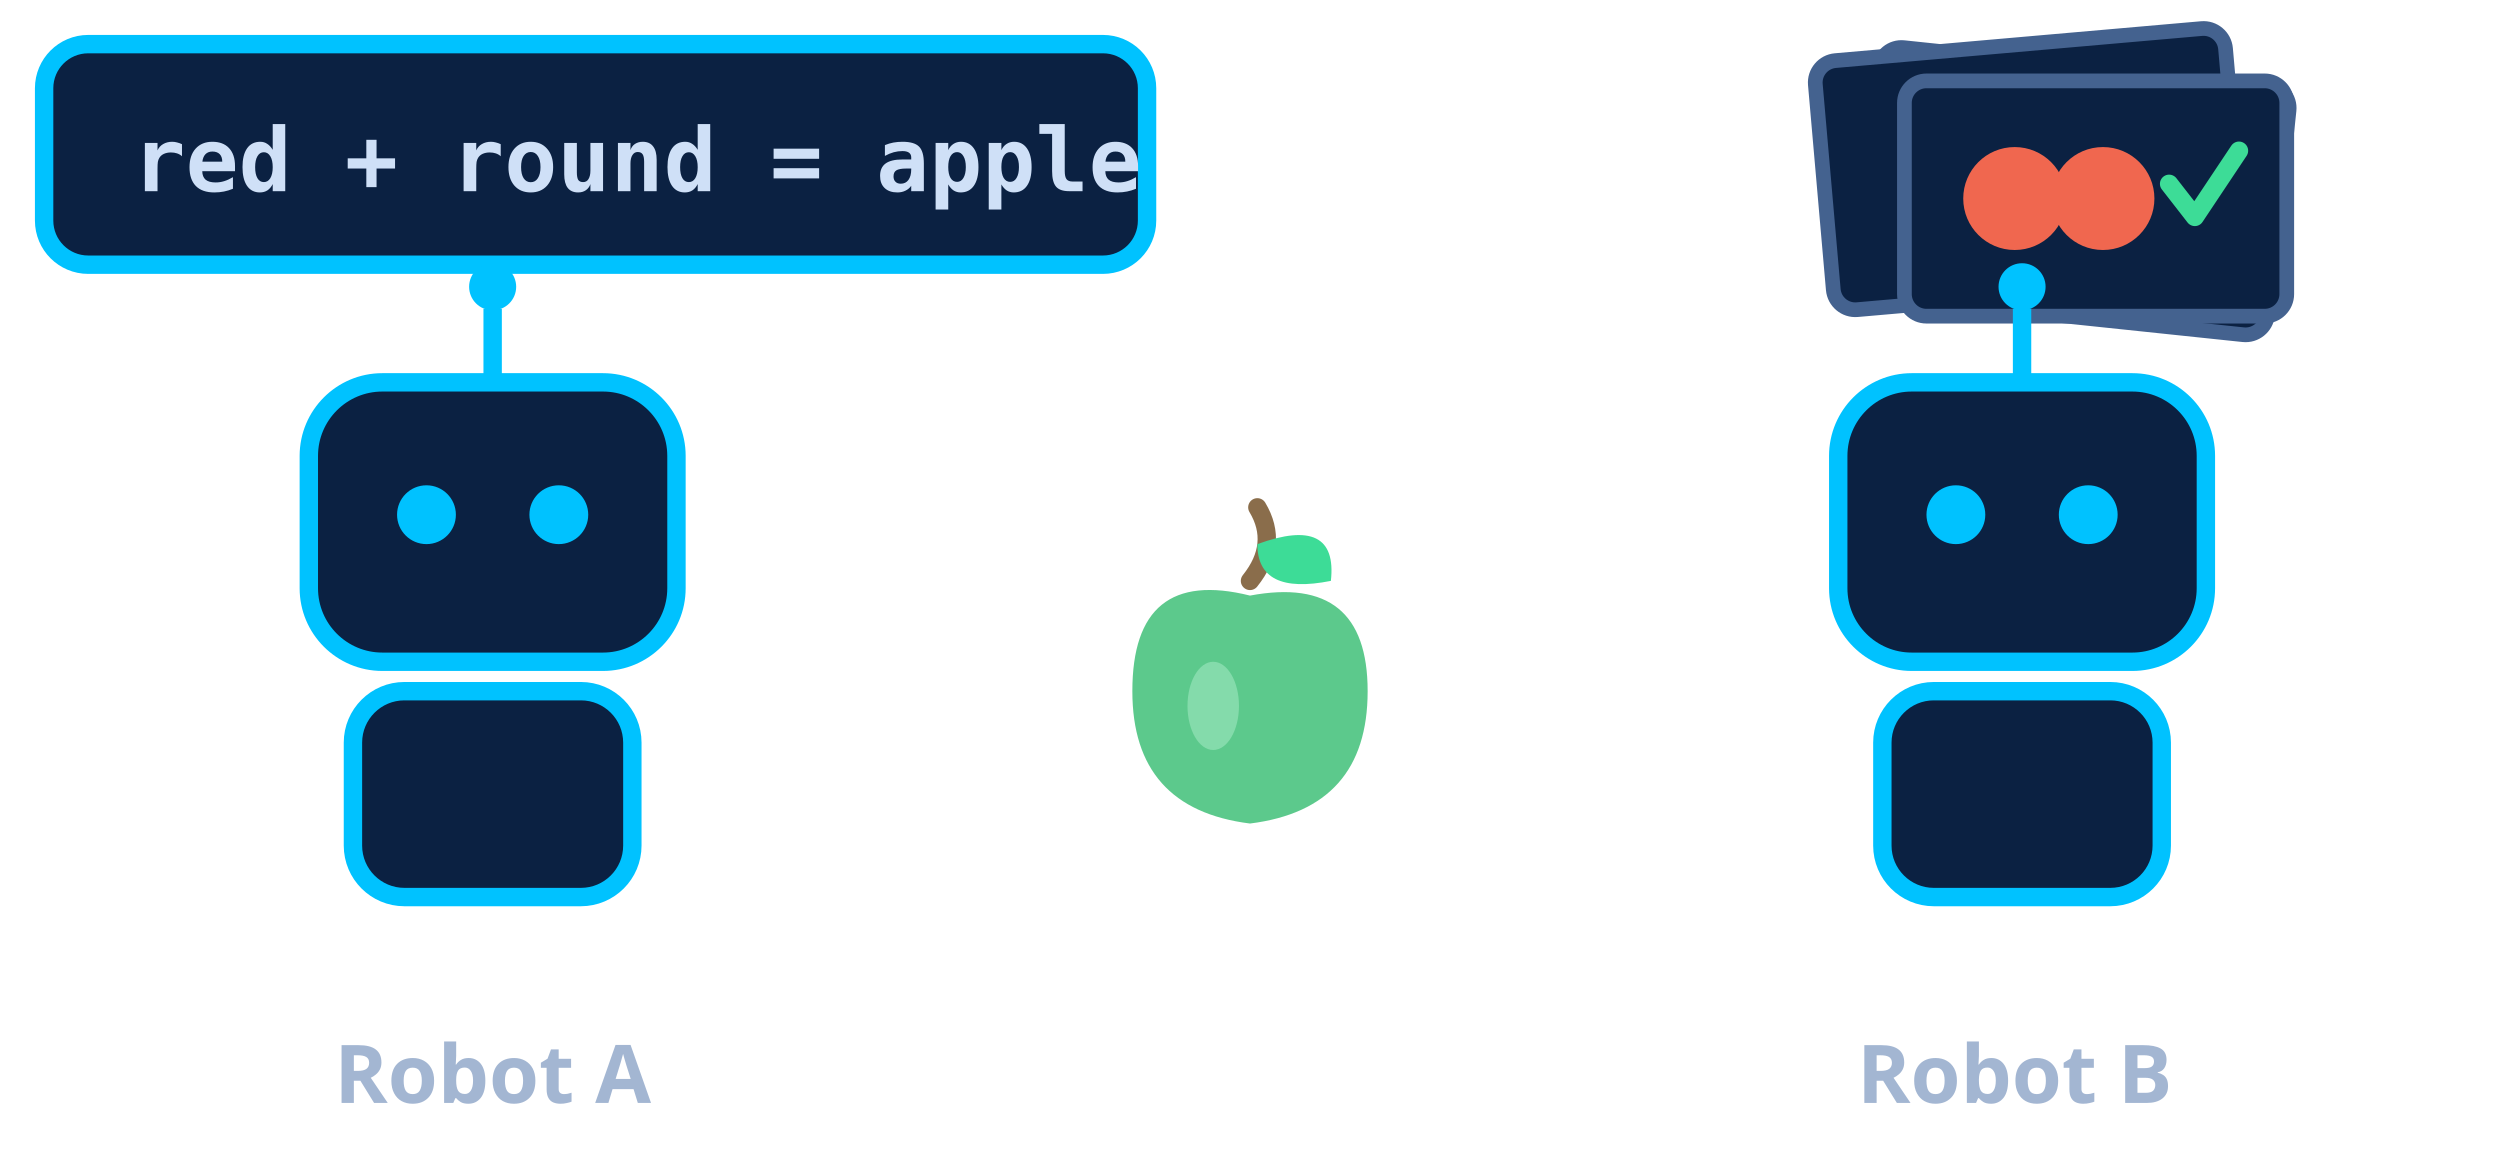
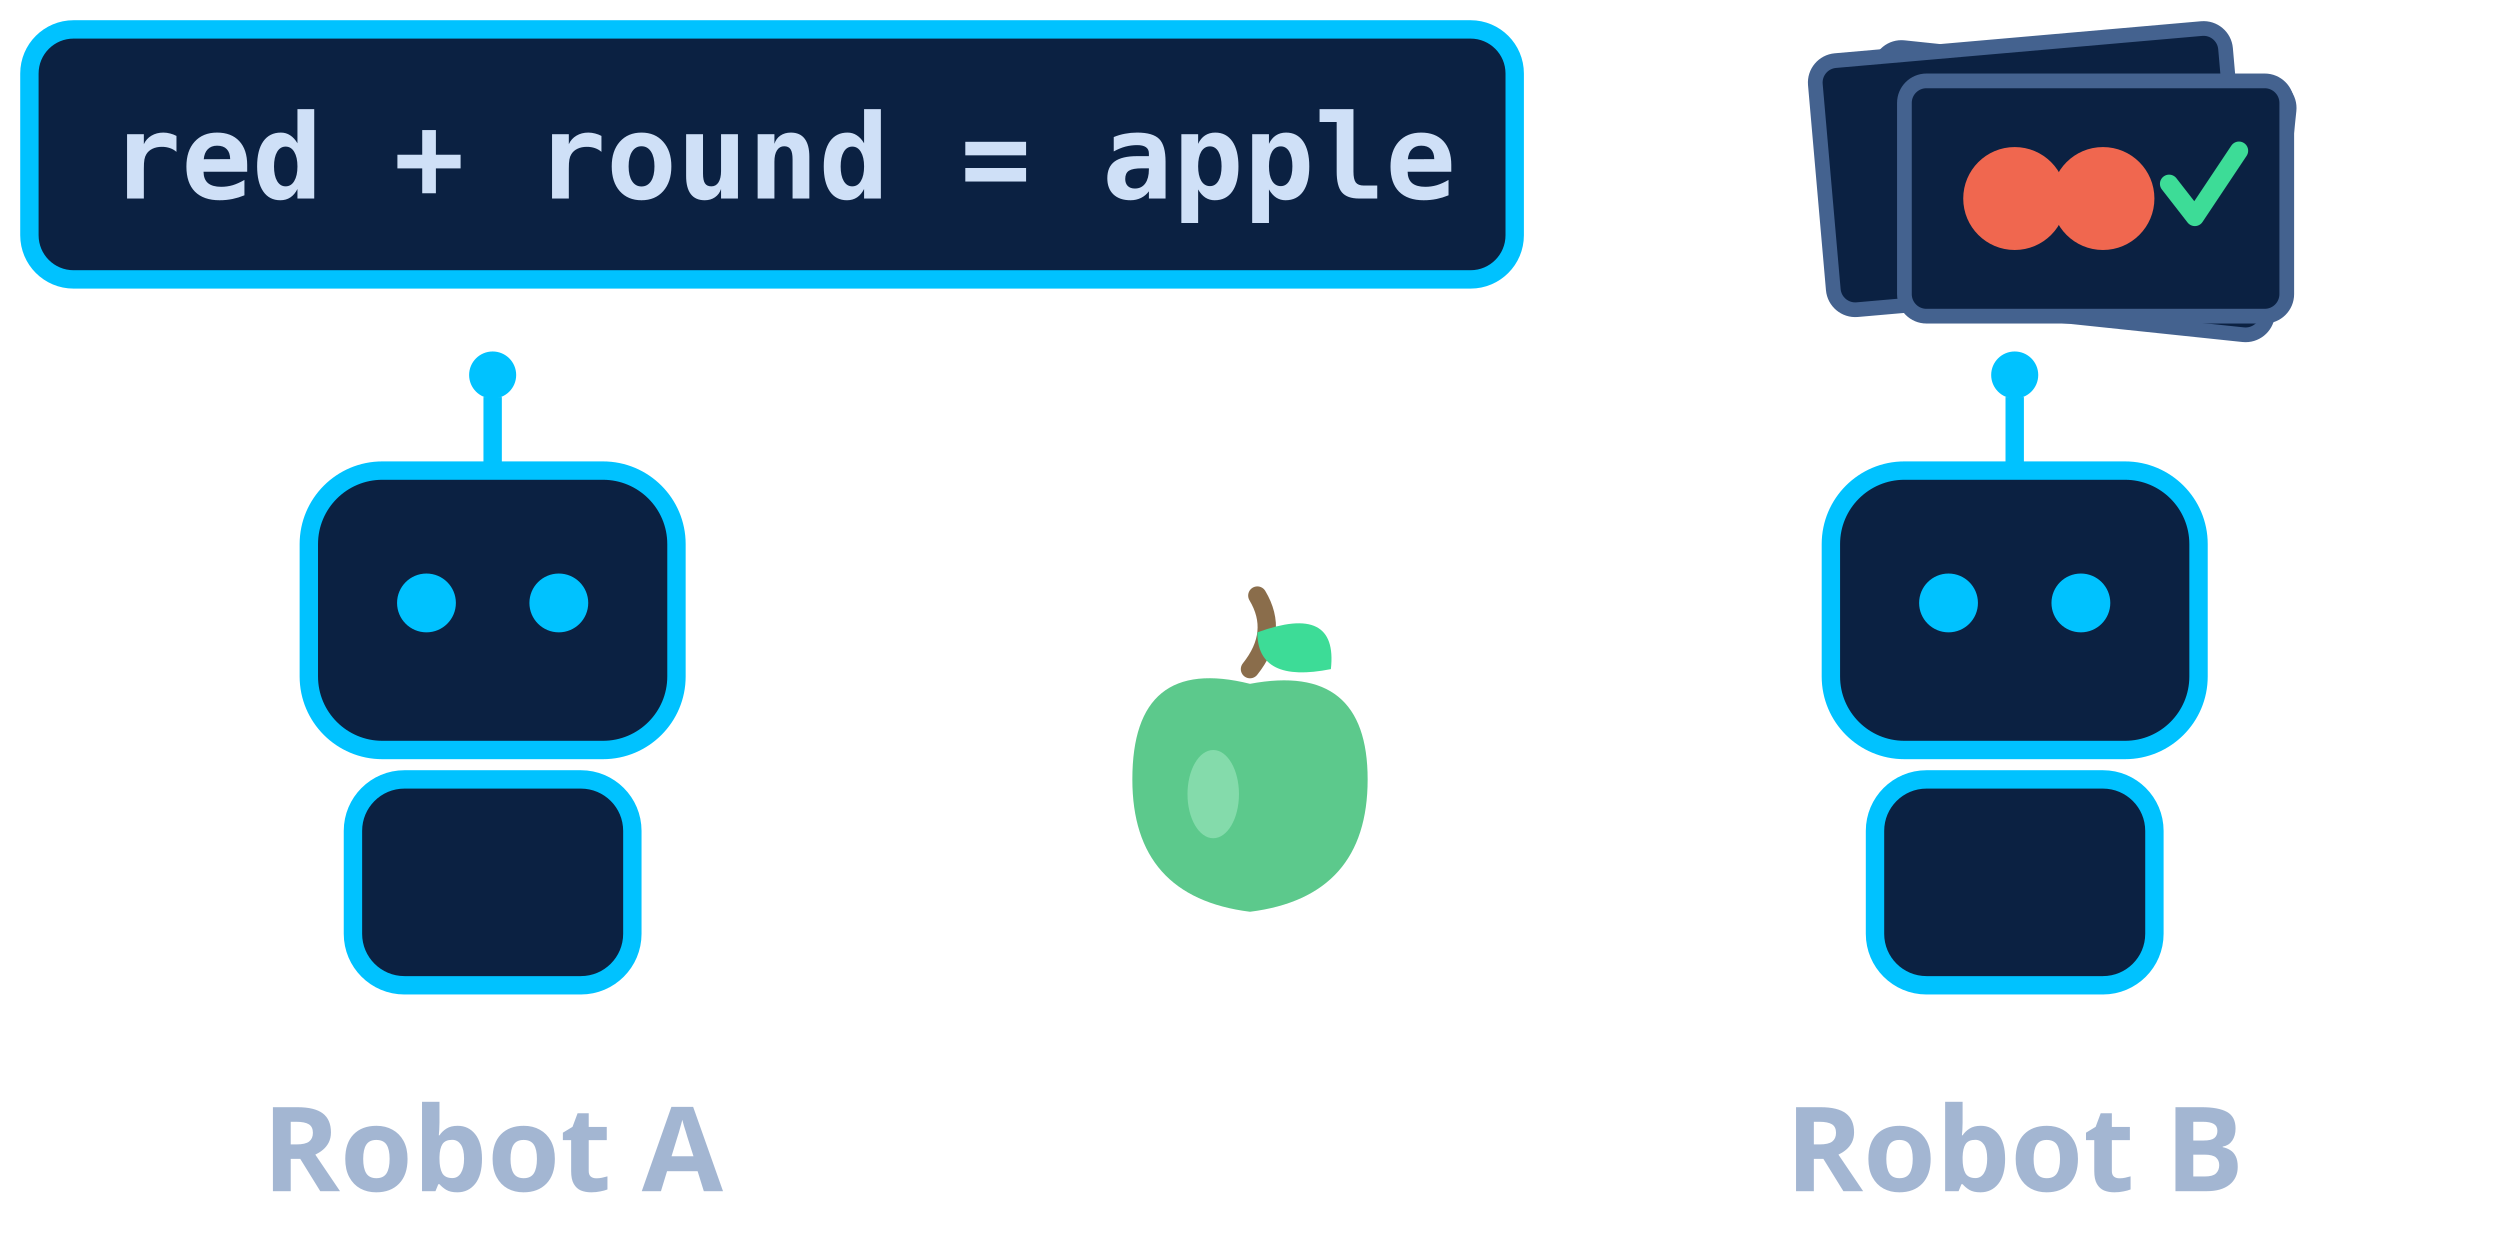
- <svg xmlns="http://www.w3.org/2000/svg" viewBox="0 0 340 158" width="340" height="158" font-family="'IBM Plex Sans', ui-sans-serif, system-ui, sans-serif">
+ <svg xmlns="http://www.w3.org/2000/svg" viewBox="0 0 340 168" width="340" height="168" font-family="'IBM Plex Sans', ui-sans-serif, system-ui, sans-serif">
  <style>
    .edge { fill: #0b2142; stroke: #00c2ff; stroke-width: 2.5; stroke-linejoin: round; }
    .eye { fill: #00c2ff; }
-     .mono { font-family: 'IBM Plex Mono', ui-monospace, Menlo, Consolas, monospace; font-size: 12px; font-weight: 600; fill: #cfe0f7; }
-     .cap { font-size: 11px; font-weight: 600; fill: #a3b6d2; text-anchor: middle; }
+     .mono { font-family: 'IBM Plex Mono', ui-monospace, Menlo, Consolas, monospace; font-size: 16px; font-weight: 600; fill: #cfe0f7; }
+     .cap { font-size: 16px; font-weight: 600; fill: #a3b6d2; text-anchor: middle; }
    .tick { fill: none; stroke: #3ddc97; stroke-width: 2.5; stroke-linecap: round; stroke-linejoin: round; }
    .stem { fill: none; stroke: #8a6d4b; stroke-width: 2.5; stroke-linecap: round; }
    .leaf { fill: #3ddc97; }
    .photo { fill: #0b2142; stroke: #44628f; stroke-width: 2; }
+     .wrongtext { fill: #ff7a7a; font-size: 16px; font-weight: 600; text-anchor: middle; }
+     .righttext { fill: #041937; font-size: 16px; font-weight: 600; text-anchor: middle; }
+     .cross { fill: none; stroke: #ff7a7a; stroke-width: 2.5; stroke-linecap: round; }
+     .yes { fill: none; stroke: #041937; stroke-width: 2.5; stroke-linecap: round; stroke-linejoin: round; }
  </style>
-   <g transform="translate(6 6)">
-     <rect class="edge" x="0" y="0" width="150" height="30" rx="6" />
-     <text class="mono" x="12" y="20">red + round = apple</text>
+   <g transform="translate(4 4)">
+     <rect class="edge" x="0" y="0" width="202" height="34" rx="6" />
+     <text class="mono" x="11" y="23">red + round = apple</text>
  </g>
  <g transform="translate(246 2)">
    <rect class="photo" x="8" y="7" width="56" height="34" rx="3" transform="rotate(6 36 24)" />
    <rect class="photo" x="2" y="4" width="56" height="34" rx="3" transform="rotate(-5 30 21)" />
    <g transform="translate(13 9)">
      <rect class="photo" x="0" y="0" width="52" height="32" rx="3" />
      <circle cx="15" cy="16" r="7" fill="#f0674f" />
      <circle cx="27" cy="16" r="7" fill="#f0674f" />
      <path class="tick" d="M36 14 l3.5 4.5 l6 -9" />
    </g>
  </g>
-   <g transform="translate(40 50)">
+   <g transform="translate(40 62)">
    <line x1="27" y1="2" x2="27" y2="-8" stroke="#00c2ff" stroke-width="2.5" />
    <circle cx="27" cy="-11" r="3.2" class="eye" />
    <rect class="edge" x="2" y="2" width="50" height="38" rx="10" />
    <circle cx="18" cy="20" r="4" class="eye" />
    <circle cx="36" cy="20" r="4" class="eye" />
    <rect class="edge" x="8" y="44" width="38" height="28" rx="7" />
  </g>
-   <g transform="translate(248 50)">
+   <g transform="translate(247 62)">
    <line x1="27" y1="2" x2="27" y2="-8" stroke="#00c2ff" stroke-width="2.5" />
    <circle cx="27" cy="-11" r="3.2" class="eye" />
    <rect class="edge" x="2" y="2" width="50" height="38" rx="10" />
    <circle cx="18" cy="20" r="4" class="eye" />
    <circle cx="36" cy="20" r="4" class="eye" />
    <rect class="edge" x="8" y="44" width="38" height="28" rx="7" />
  </g>
-   <g transform="translate(170 92)">
+   <g transform="translate(170 104)">
    <path class="stem" d="M0 -13 q4 -5 1 -10" />
    <path class="leaf" d="M1 -18 q11 -4 10 5 q-10 2 -10 -5 z" />
    <path fill="#5cc98c" d="M0 -11 q-16 -4 -16 13 q0 16 16 18 q16 -2 16 -18 q0 -16 -16 -13 z" />
    <ellipse cx="-5" cy="4" rx="3.5" ry="6" fill="#9ee8bf" opacity="0.6" />
  </g>
-   <text class="cap" x="67" y="150">Robot A</text>
-   <text class="cap" x="274" y="150">Robot B</text>
+   <text class="cap" x="67" y="162">Robot A</text>
+   <text class="cap" x="274" y="162">Robot B</text>
</svg>
